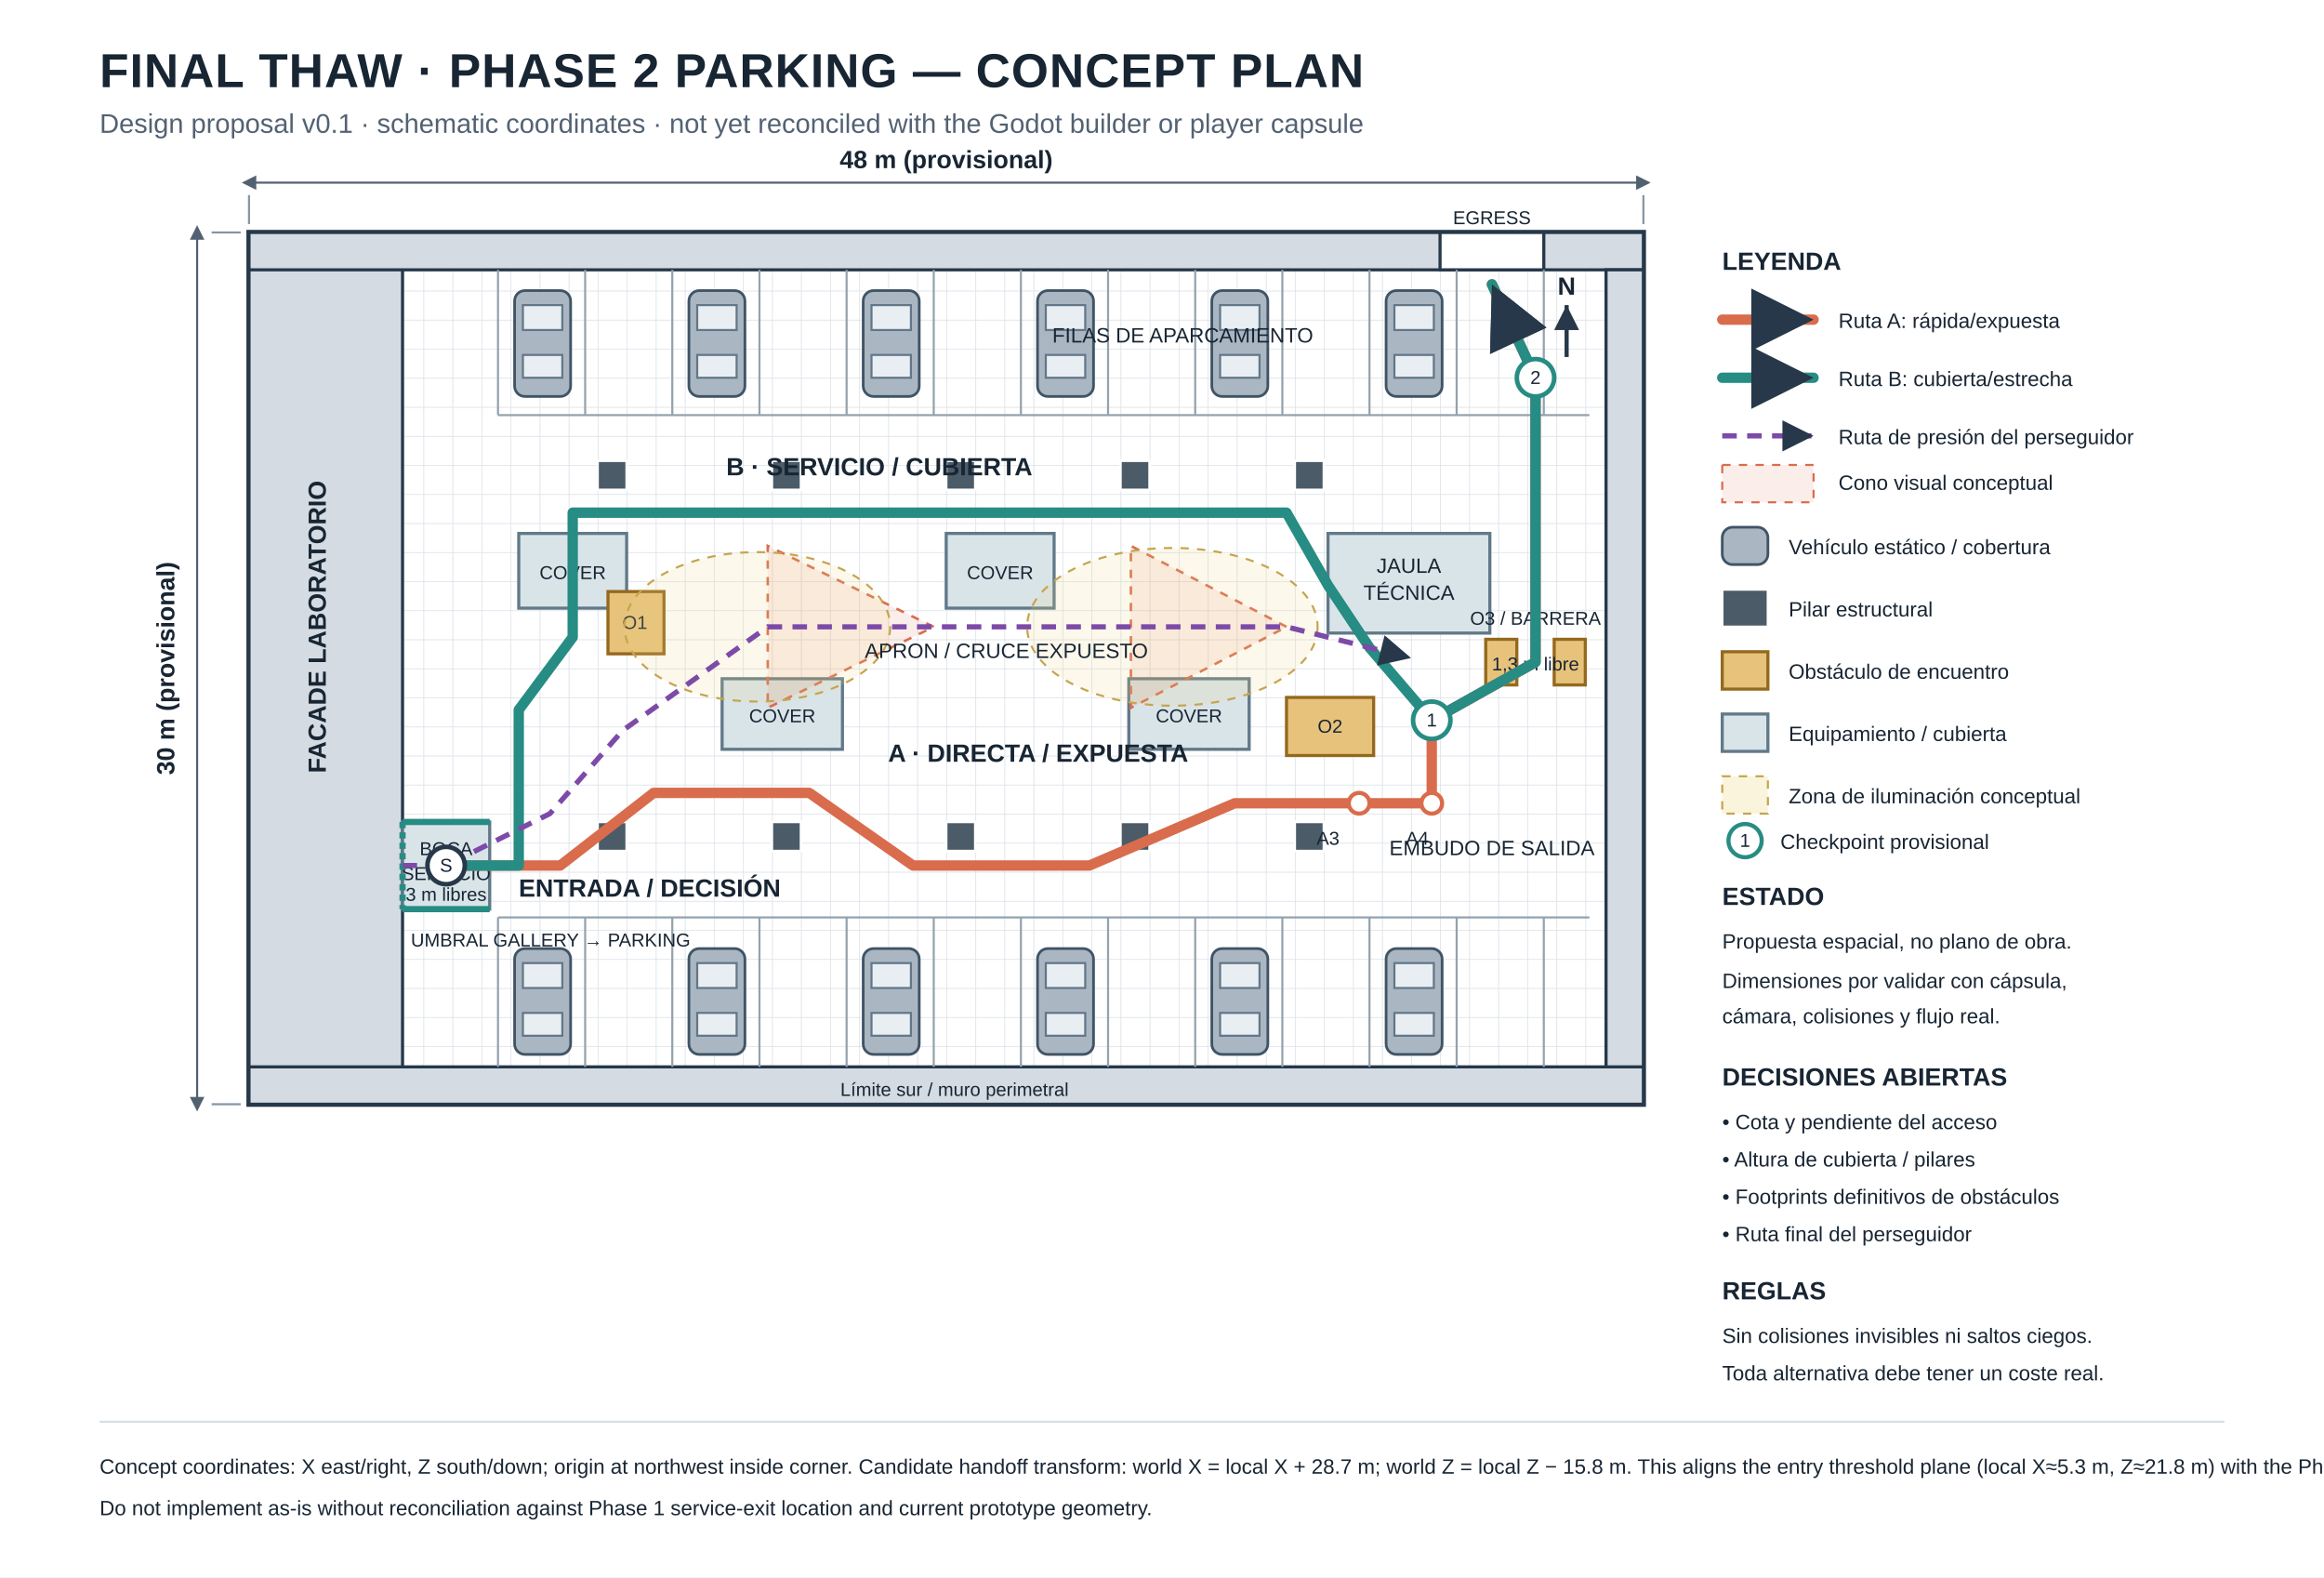
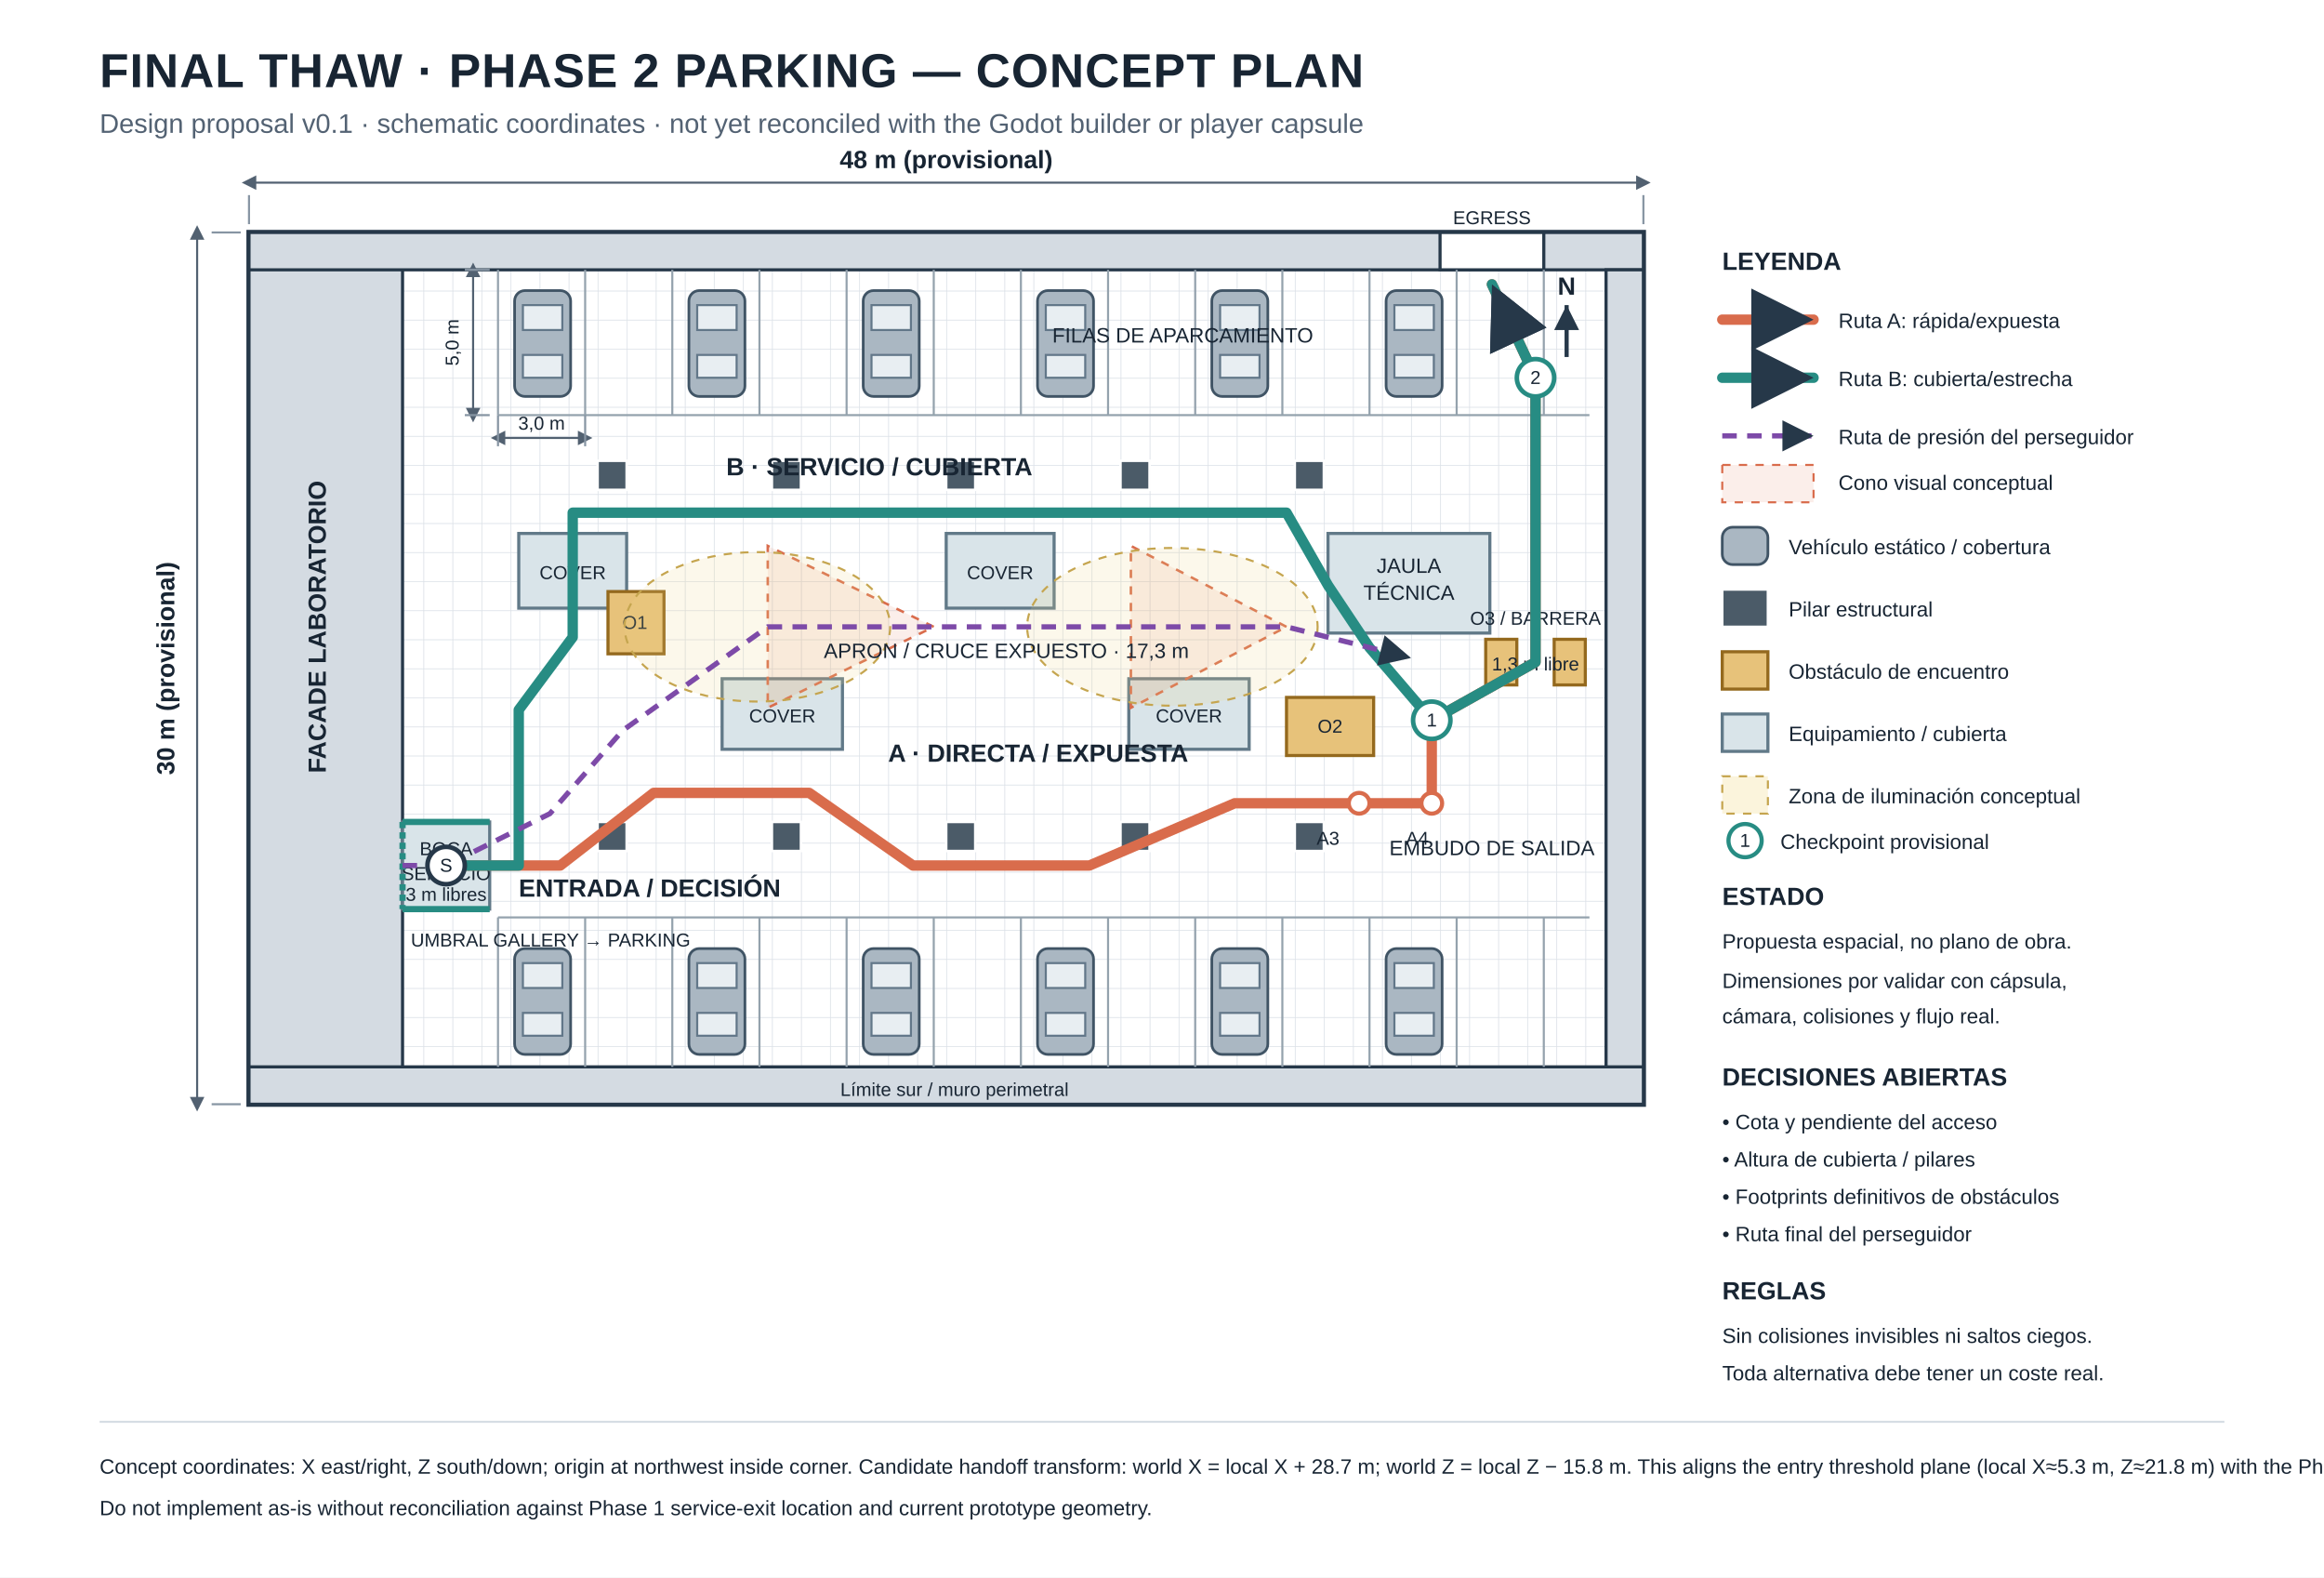
<svg xmlns="http://www.w3.org/2000/svg" width="1120" height="760" viewBox="0 0 1120 760">
  <defs>
    <pattern id="grid" width="14" height="14" patternUnits="userSpaceOnUse">
      <path d="M14 0H0V14" fill="none" stroke="#dce2e8" stroke-width="0.7" />
    </pattern>
    <marker id="arrow" markerWidth="8" markerHeight="8" refX="6" refY="3" orient="auto">
      <path d="M0,0 L6,3 L0,6 Z" fill="#263849" />
    </marker>
    <marker id="dim" markerWidth="7" markerHeight="7" refX="3.5" refY="3.5" orient="auto-start-reverse">
      <path d="M0,0 L7,3.5 L0,7 Z" fill="#526171" />
    </marker>
    <style>
      text{font-family:Arial,Helvetica,sans-serif;fill:#182533}
      .title{font-size:23px;font-weight:700;letter-spacing:.5px}
      .subtitle{font-size:13px;fill:#536273}
      .label{font-size:12px;font-weight:600}
      .small{font-size:10px}
      .tiny{font-size:9px}
      .boundary{fill:#f5f6f7;stroke:#263849;stroke-width:3}
      .wall{fill:#d4dbe2;stroke:#263849;stroke-width:1.5}
      .service{fill:#d9e4e9;stroke:#617988;stroke-width:1.5}
      .car{fill:#aab7c2;stroke:#405465;stroke-width:1.3;rx:5}
      .carGlass{fill:#e8eef2;stroke:#627789;stroke-width:1}
      .column{fill:#4b5b68;stroke:#fff;stroke-width:1.2}
      .obstacle{fill:#e7c27a;stroke:#94691e;stroke-width:1.5}
      .routeA{fill:none;stroke:#d96c4c;stroke-width:5;stroke-linecap:round;stroke-linejoin:round;marker-end:url(#arrow)}
      .routeB{fill:none;stroke:#278c83;stroke-width:5;stroke-linecap:round;stroke-linejoin:round;marker-end:url(#arrow)}
      .threat{fill:none;stroke:#7d4aa8;stroke-width:2.5;stroke-dasharray:7 5;marker-end:url(#arrow)}
      .dimline{stroke:#526171;stroke-width:1;marker-start:url(#dim);marker-end:url(#dim)}
      .thin{stroke:#8795a3;stroke-width:1;fill:none}
    </style>
  </defs>
  <rect width="1120" height="760" fill="#ffffff" />
  <text x="48" y="42" class="title">FINAL THAW · PHASE 2 PARKING — CONCEPT PLAN</text>
  <text x="48" y="64" class="subtitle">Design proposal v0.1 · schematic coordinates · not yet reconciled with the Godot builder or player capsule</text>
  <g transform="translate(120 112)">
    <rect x="0" y="0" width="672" height="420" fill="url(#grid)" stroke="#263849" stroke-width="2.5" />
    <line x1="0" y1="-24" x2="672" y2="-24" class="dimline" />
    <line x1="0" y1="-18" x2="0" y2="-4" class="thin" />
    <line x1="672" y1="-18" x2="672" y2="-4" class="thin" />
    <text x="336" y="-31" class="label" text-anchor="middle">48 m (provisional)</text>
    <line x1="-25" y1="0" x2="-25" y2="420" class="dimline" />
    <line x1="-18" y1="0" x2="-4" y2="0" class="thin" />
    <line x1="-18" y1="420" x2="-4" y2="420" class="thin" />
    <text x="-36" y="210" class="label" text-anchor="middle" transform="rotate(-90 -36 210)">30 m (provisional)</text>
    <rect x="0" y="0" width="74" height="420" class="wall" />
    <text x="37" y="190" class="label" text-anchor="middle" transform="rotate(-90 37 190)">FACADE LABORATORIO</text>
    <rect x="74" y="284" width="42" height="42" class="service" />
    <text x="95" y="300" class="tiny" text-anchor="middle">BOCA</text>
    <text x="95" y="312" class="tiny" text-anchor="middle">SERVICIO</text>
    <path d="M74 284 H116 M74 326 H116" stroke="#278c83" stroke-width="3" />
    <path d="M74 284 V326" stroke="#278c83" stroke-width="3" stroke-dasharray="3 2" />
    <text x="95" y="322" class="tiny" text-anchor="middle">3 m libres</text>
    <rect x="0" y="0" width="672" height="18" class="wall" />
    <rect x="574" y="0" width="50" height="18" fill="#ffffff" stroke="#263849" stroke-width="1.5" />
    <text x="599" y="-4" class="tiny" text-anchor="middle">EGRESS</text>
    <rect x="654" y="18" width="18" height="402" class="wall" />
    <rect x="0" y="402" width="672" height="18" class="wall" />
    <g stroke="#94a2ad" stroke-width="1" fill="none">
      <path d="M120 18V88 M162 18V88 M204 18V88 M246 18V88 M288 18V88 M330 18V88 M372 18V88 M414 18V88 M456 18V88 M498 18V88 M540 18V88 M582 18V88 M624 18V88" />
      <path d="M120 88H646" />
      <path d="M120 330V402 M162 330V402 M204 330V402 M246 330V402 M288 330V402 M330 330V402 M372 330V402 M414 330V402 M456 330V402 M498 330V402 M540 330V402 M582 330V402 M624 330V402" />
      <path d="M120 330H646" />
    </g>
+     <line x1="120" y1="99" x2="162" y2="99" class="dimline" />
+     <line x1="120" y1="88" x2="120" y2="103" class="thin" />
+     <line x1="162" y1="88" x2="162" y2="103" class="thin" />
+     <text x="141" y="95" class="tiny" text-anchor="middle">3,0 m</text>
+     <line x1="108" y1="18" x2="108" y2="88" class="dimline" />
+     <line x1="104" y1="18" x2="116" y2="18" class="thin" />
+     <line x1="104" y1="88" x2="116" y2="88" class="thin" />
+     <text x="101" y="53" class="tiny" text-anchor="middle" transform="rotate(-90 101 53)">5,0 m</text>
    <g>
      <g transform="translate(128 28)">
        <rect class="car" width="27" height="51" />
        <rect class="carGlass" x="4" y="7" width="19" height="12" />
        <rect class="carGlass" x="4" y="31" width="19" height="11" />
      </g>
      <g transform="translate(212 28)">
        <rect class="car" width="27" height="51" />
        <rect class="carGlass" x="4" y="7" width="19" height="12" />
        <rect class="carGlass" x="4" y="31" width="19" height="11" />
      </g>
      <g transform="translate(296 28)">
        <rect class="car" width="27" height="51" />
        <rect class="carGlass" x="4" y="7" width="19" height="12" />
        <rect class="carGlass" x="4" y="31" width="19" height="11" />
      </g>
      <g transform="translate(380 28)">
        <rect class="car" width="27" height="51" />
        <rect class="carGlass" x="4" y="7" width="19" height="12" />
        <rect class="carGlass" x="4" y="31" width="19" height="11" />
      </g>
      <g transform="translate(464 28)">
        <rect class="car" width="27" height="51" />
        <rect class="carGlass" x="4" y="7" width="19" height="12" />
        <rect class="carGlass" x="4" y="31" width="19" height="11" />
      </g>
      <g transform="translate(548 28)">
        <rect class="car" width="27" height="51" />
        <rect class="carGlass" x="4" y="7" width="19" height="12" />
        <rect class="carGlass" x="4" y="31" width="19" height="11" />
      </g>
      <g transform="translate(128 345)">
        <rect class="car" width="27" height="51" />
        <rect class="carGlass" x="4" y="7" width="19" height="12" />
        <rect class="carGlass" x="4" y="31" width="19" height="11" />
      </g>
      <g transform="translate(212 345)">
        <rect class="car" width="27" height="51" />
        <rect class="carGlass" x="4" y="7" width="19" height="12" />
        <rect class="carGlass" x="4" y="31" width="19" height="11" />
      </g>
      <g transform="translate(296 345)">
        <rect class="car" width="27" height="51" />
        <rect class="carGlass" x="4" y="7" width="19" height="12" />
        <rect class="carGlass" x="4" y="31" width="19" height="11" />
      </g>
      <g transform="translate(380 345)">
        <rect class="car" width="27" height="51" />
        <rect class="carGlass" x="4" y="7" width="19" height="12" />
        <rect class="carGlass" x="4" y="31" width="19" height="11" />
      </g>
      <g transform="translate(464 345)">
        <rect class="car" width="27" height="51" />
        <rect class="carGlass" x="4" y="7" width="19" height="12" />
        <rect class="carGlass" x="4" y="31" width="19" height="11" />
      </g>
      <g transform="translate(548 345)">
        <rect class="car" width="27" height="51" />
        <rect class="carGlass" x="4" y="7" width="19" height="12" />
        <rect class="carGlass" x="4" y="31" width="19" height="11" />
      </g>
    </g>
    <g>
      <rect x="168" y="110" width="14" height="14" class="column" />
      <rect x="252" y="110" width="14" height="14" class="column" />
      <rect x="336" y="110" width="14" height="14" class="column" />
      <rect x="420" y="110" width="14" height="14" class="column" />
      <rect x="504" y="110" width="14" height="14" class="column" />
      <rect x="168" y="284" width="14" height="14" class="column" />
      <rect x="252" y="284" width="14" height="14" class="column" />
      <rect x="336" y="284" width="14" height="14" class="column" />
      <rect x="420" y="284" width="14" height="14" class="column" />
      <rect x="504" y="284" width="14" height="14" class="column" />
    </g>
    <rect x="520" y="145" width="78" height="48" class="service" />
    <text x="559" y="164" class="small" text-anchor="middle">JAULA</text>
    <text x="559" y="177" class="small" text-anchor="middle">TÉCNICA</text>
    <rect x="596" y="196" width="15" height="22" class="obstacle" />
    <rect x="629" y="196" width="15" height="22" class="obstacle" />
    <text x="620" y="189" class="tiny" text-anchor="middle">O3 / BARRERA</text>
    <text x="620" y="211" class="tiny" text-anchor="middle">1,3 m libre</text>
    <rect x="500" y="224" width="42" height="28" class="obstacle" />
    <text x="521" y="241" class="tiny" text-anchor="middle">O2</text>
    <rect x="130" y="145" width="52" height="36" class="service" />
    <text x="156" y="167" class="tiny" text-anchor="middle">COVER</text>
    <rect x="228" y="215" width="58" height="34" class="service" />
    <text x="257" y="236" class="tiny" text-anchor="middle">COVER</text>
    <rect x="336" y="145" width="52" height="36" class="service" />
    <text x="362" y="167" class="tiny" text-anchor="middle">COVER</text>
    <rect x="424" y="215" width="58" height="34" class="service" />
    <text x="453" y="236" class="tiny" text-anchor="middle">COVER</text>
    <rect x="173" y="173" width="27" height="30" class="obstacle" />
    <text x="186" y="191" class="tiny" text-anchor="middle">O1</text>
    <path d="M330 190 L250 151 L250 229 Z" fill="#d96c4c" fill-opacity=".12" stroke="#d96c4c" stroke-width="1.2" stroke-dasharray="4 4" />
    <path d="M500 190 L425 151 L425 229 Z" fill="#d96c4c" fill-opacity=".12" stroke="#d96c4c" stroke-width="1.2" stroke-dasharray="4 4" />
    <ellipse cx="245" cy="190" rx="64" ry="36" fill="#f0d88b" fill-opacity=".17" stroke="#c5a54f" stroke-width="1" stroke-dasharray="4 4" />
    <ellipse cx="445" cy="190" rx="70" ry="38" fill="#f0d88b" fill-opacity=".17" stroke="#c5a54f" stroke-width="1" stroke-dasharray="4 4" />
    <path d="M95 305 L130 305 L150 305 L195 270 L270 270 L320 305 L405 305 L475 275 L535 275 L570 275 L570 235 L620 207 L620 70 L599 25" class="routeA" />
    <path d="M95 305 L130 305 L130 230 L156 195 L156 135 L220 135 L290 135 L362 135 L450 135 L500 135 L520 170 L540 200 L570 235 L620 207 L620 70 L599 25" class="routeB" />
    <path d="M74 305 L95 305 L145 280 L180 240 L250 190 L330 190 L415 190 L500 190 L560 205" class="threat" />
    <circle cx="535" cy="275" r="5" fill="#ffffff" stroke="#d96c4c" stroke-width="2" />
    <text x="520" y="295" class="tiny" text-anchor="middle">A3</text>
    <circle cx="570" cy="275" r="5" fill="#ffffff" stroke="#d96c4c" stroke-width="2" />
    <text x="563" y="295" class="tiny" text-anchor="middle">A4</text>
    <circle cx="95" cy="305" r="9" fill="#ffffff" stroke="#263849" stroke-width="2.2" />
    <text x="95" y="308" class="tiny" text-anchor="middle">S</text>
    <circle cx="570" cy="235" r="9" fill="#ffffff" stroke="#278c83" stroke-width="2.2" />
    <text x="570" y="238" class="tiny" text-anchor="middle">1</text>
    <circle cx="620" cy="70" r="9" fill="#ffffff" stroke="#278c83" stroke-width="2.2" />
    <text x="620" y="73" class="tiny" text-anchor="middle">2</text>
    <text x="78" y="344" class="tiny">UMBRAL GALLERY → PARKING</text>
    <text x="130" y="320" class="label">ENTRADA / DECISIÓN</text>
    <text x="308" y="255" class="label" fill="#b94e30">A · DIRECTA / EXPUESTA</text>
    <text x="230" y="117" class="label" fill="#1b746d">B · SERVICIO / CUBIERTA</text>
-     <text x="365" y="205" class="small" text-anchor="middle">APRON / CRUCE EXPUESTO</text>
+     <text x="365" y="205" class="small" text-anchor="middle">APRON / CRUCE EXPUESTO · 17,3 m</text>
    <text x="599" y="300" class="small" text-anchor="middle">EMBUDO DE SALIDA</text>
    <text x="450" y="53" class="small" text-anchor="middle">FILAS DE APARCAMIENTO</text>
    <text x="340" y="416" class="tiny" text-anchor="middle">Límite sur / muro perimetral</text>
    <path d="M635 60 L635 35" stroke="#263849" stroke-width="2" marker-end="url(#arrow)" />
    <text x="635" y="30" class="label" text-anchor="middle">N</text>
  </g>
  <g transform="translate(830 130)">
    <text x="0" y="0" class="label">LEYENDA</text>
    <line x1="0" y1="24" x2="44" y2="24" class="routeA" />
    <text x="56" y="28" class="small">Ruta A: rápida/expuesta</text>
    <line x1="0" y1="52" x2="44" y2="52" class="routeB" />
    <text x="56" y="56" class="small">Ruta B: cubierta/estrecha</text>
    <line x1="0" y1="80" x2="44" y2="80" class="threat" />
    <text x="56" y="84" class="small">Ruta de presión del perseguidor</text>
    <rect x="0" y="94" width="44" height="18" fill="#d96c4c" fill-opacity=".12" stroke="#d96c4c" stroke-dasharray="4 4" />
    <text x="56" y="106" class="small">Cono visual conceptual</text>
    <rect x="0" y="124" width="22" height="18" class="car" />
    <text x="32" y="137" class="small">Vehículo estático / cobertura</text>
    <rect x="0" y="154" width="22" height="18" class="column" />
    <text x="32" y="167" class="small">Pilar estructural</text>
    <rect x="0" y="184" width="22" height="18" class="obstacle" />
    <text x="32" y="197" class="small">Obstáculo de encuentro</text>
    <rect x="0" y="214" width="22" height="18" class="service" />
    <text x="32" y="227" class="small">Equipamiento / cubierta</text>
    <rect x="0" y="244" width="22" height="18" fill="#f0d88b" fill-opacity=".3" stroke="#c5a54f" stroke-dasharray="4 4" />
    <text x="32" y="257" class="small">Zona de iluminación conceptual</text>
    <circle cx="11" cy="275" r="8" fill="#fff" stroke="#278c83" stroke-width="2" />
    <text x="11" y="278" class="tiny" text-anchor="middle">1</text>
    <text x="28" y="279" class="small">Checkpoint provisional</text>
    <text x="0" y="306" class="label">ESTADO</text>
    <text x="0" y="327" class="small">Propuesta espacial, no plano de obra.</text>
    <text x="0" y="346" class="small">Dimensiones por validar con cápsula,</text>
    <text x="0" y="363" class="small">cámara, colisiones y flujo real.</text>
    <text x="0" y="393" class="label">DECISIONES ABIERTAS</text>
    <text x="0" y="414" class="small">• Cota y pendiente del acceso</text>
    <text x="0" y="432" class="small">• Altura de cubierta / pilares</text>
    <text x="0" y="450" class="small">• Footprints definitivos de obstáculos</text>
    <text x="0" y="468" class="small">• Ruta final del perseguidor</text>
    <text x="0" y="496" class="label">REGLAS</text>
    <text x="0" y="517" class="small">Sin colisiones invisibles ni saltos ciegos.</text>
    <text x="0" y="535" class="small">Toda alternativa debe tener un coste real.</text>
  </g>
  <line x1="48" y1="685" x2="1072" y2="685" stroke="#d6dde4" />
  <text x="48" y="710" class="small">Concept coordinates: X east/right, Z south/down; origin at northwest inside corner. Candidate handoff transform: world X = local X + 28.7 m; world Z = local Z − 15.8 m. This aligns the entry threshold plane (local X≈5.3 m, Z≈21.8 m) with the Phase 1 mouth (world X≈34, Z≈6); the interior spawn pocket is around world (X≈35.5, Z≈6). Confirm footprint and elevation before approval.</text>
  <text x="48" y="730" class="small">Do not implement as-is without reconciliation against Phase 1 service-exit location and current prototype geometry.</text>
</svg>
